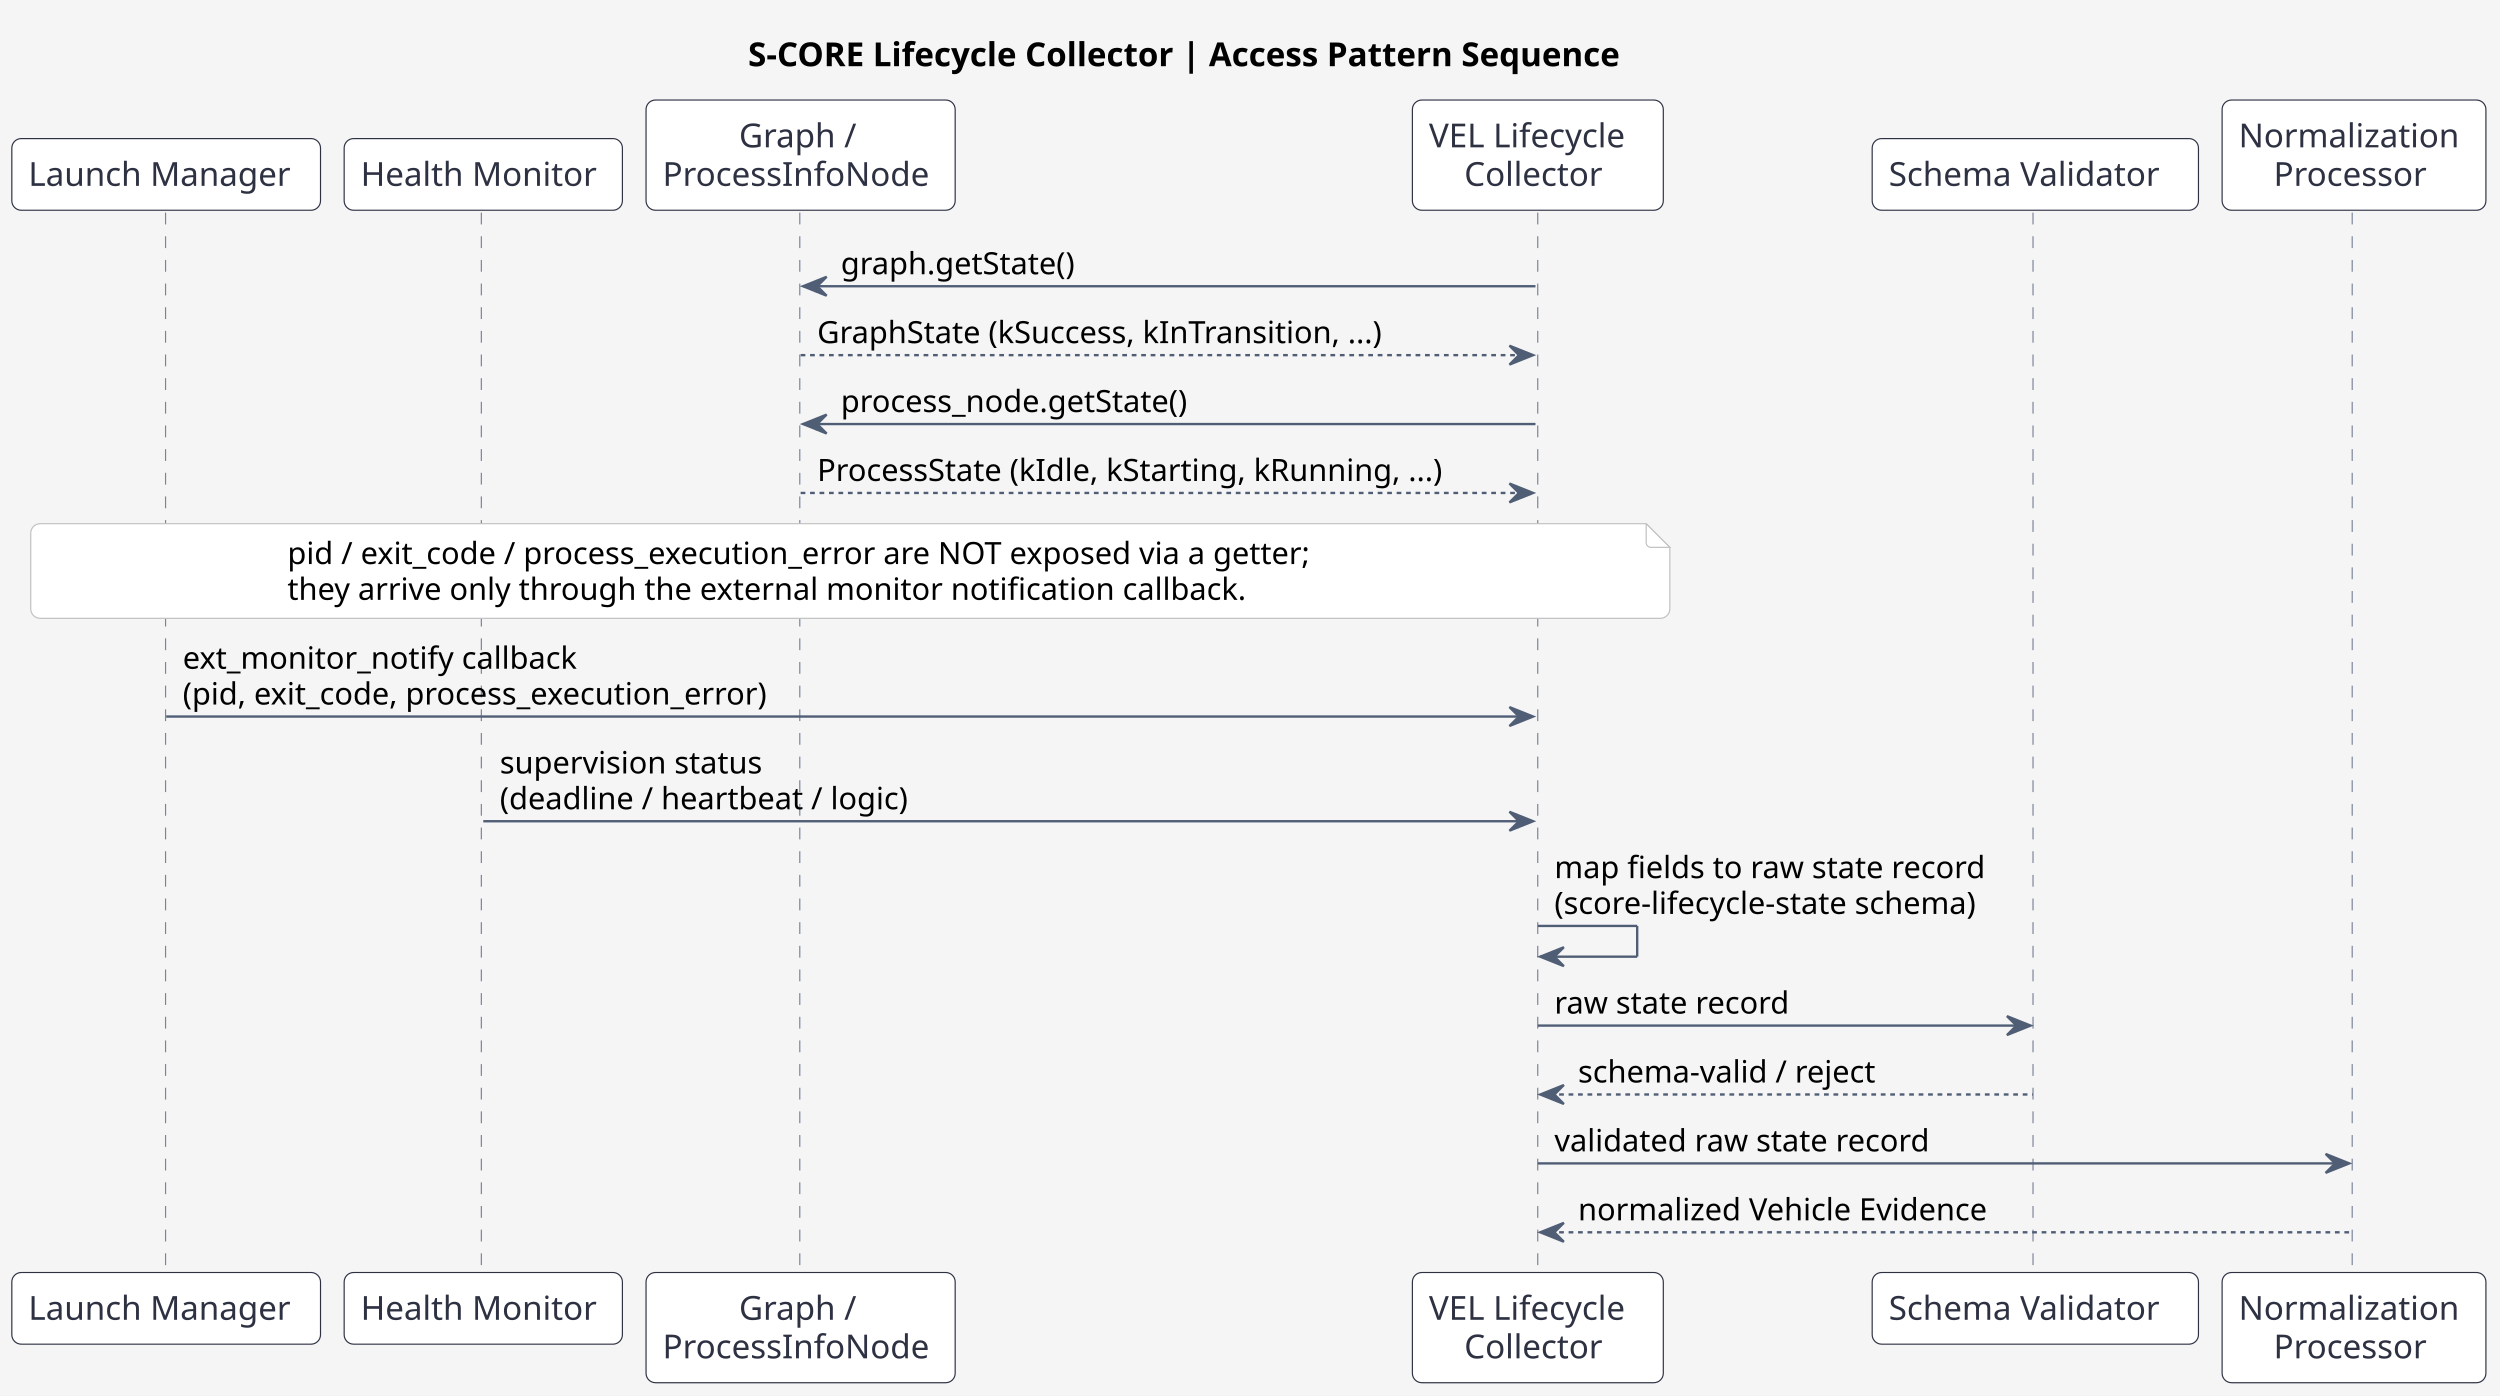
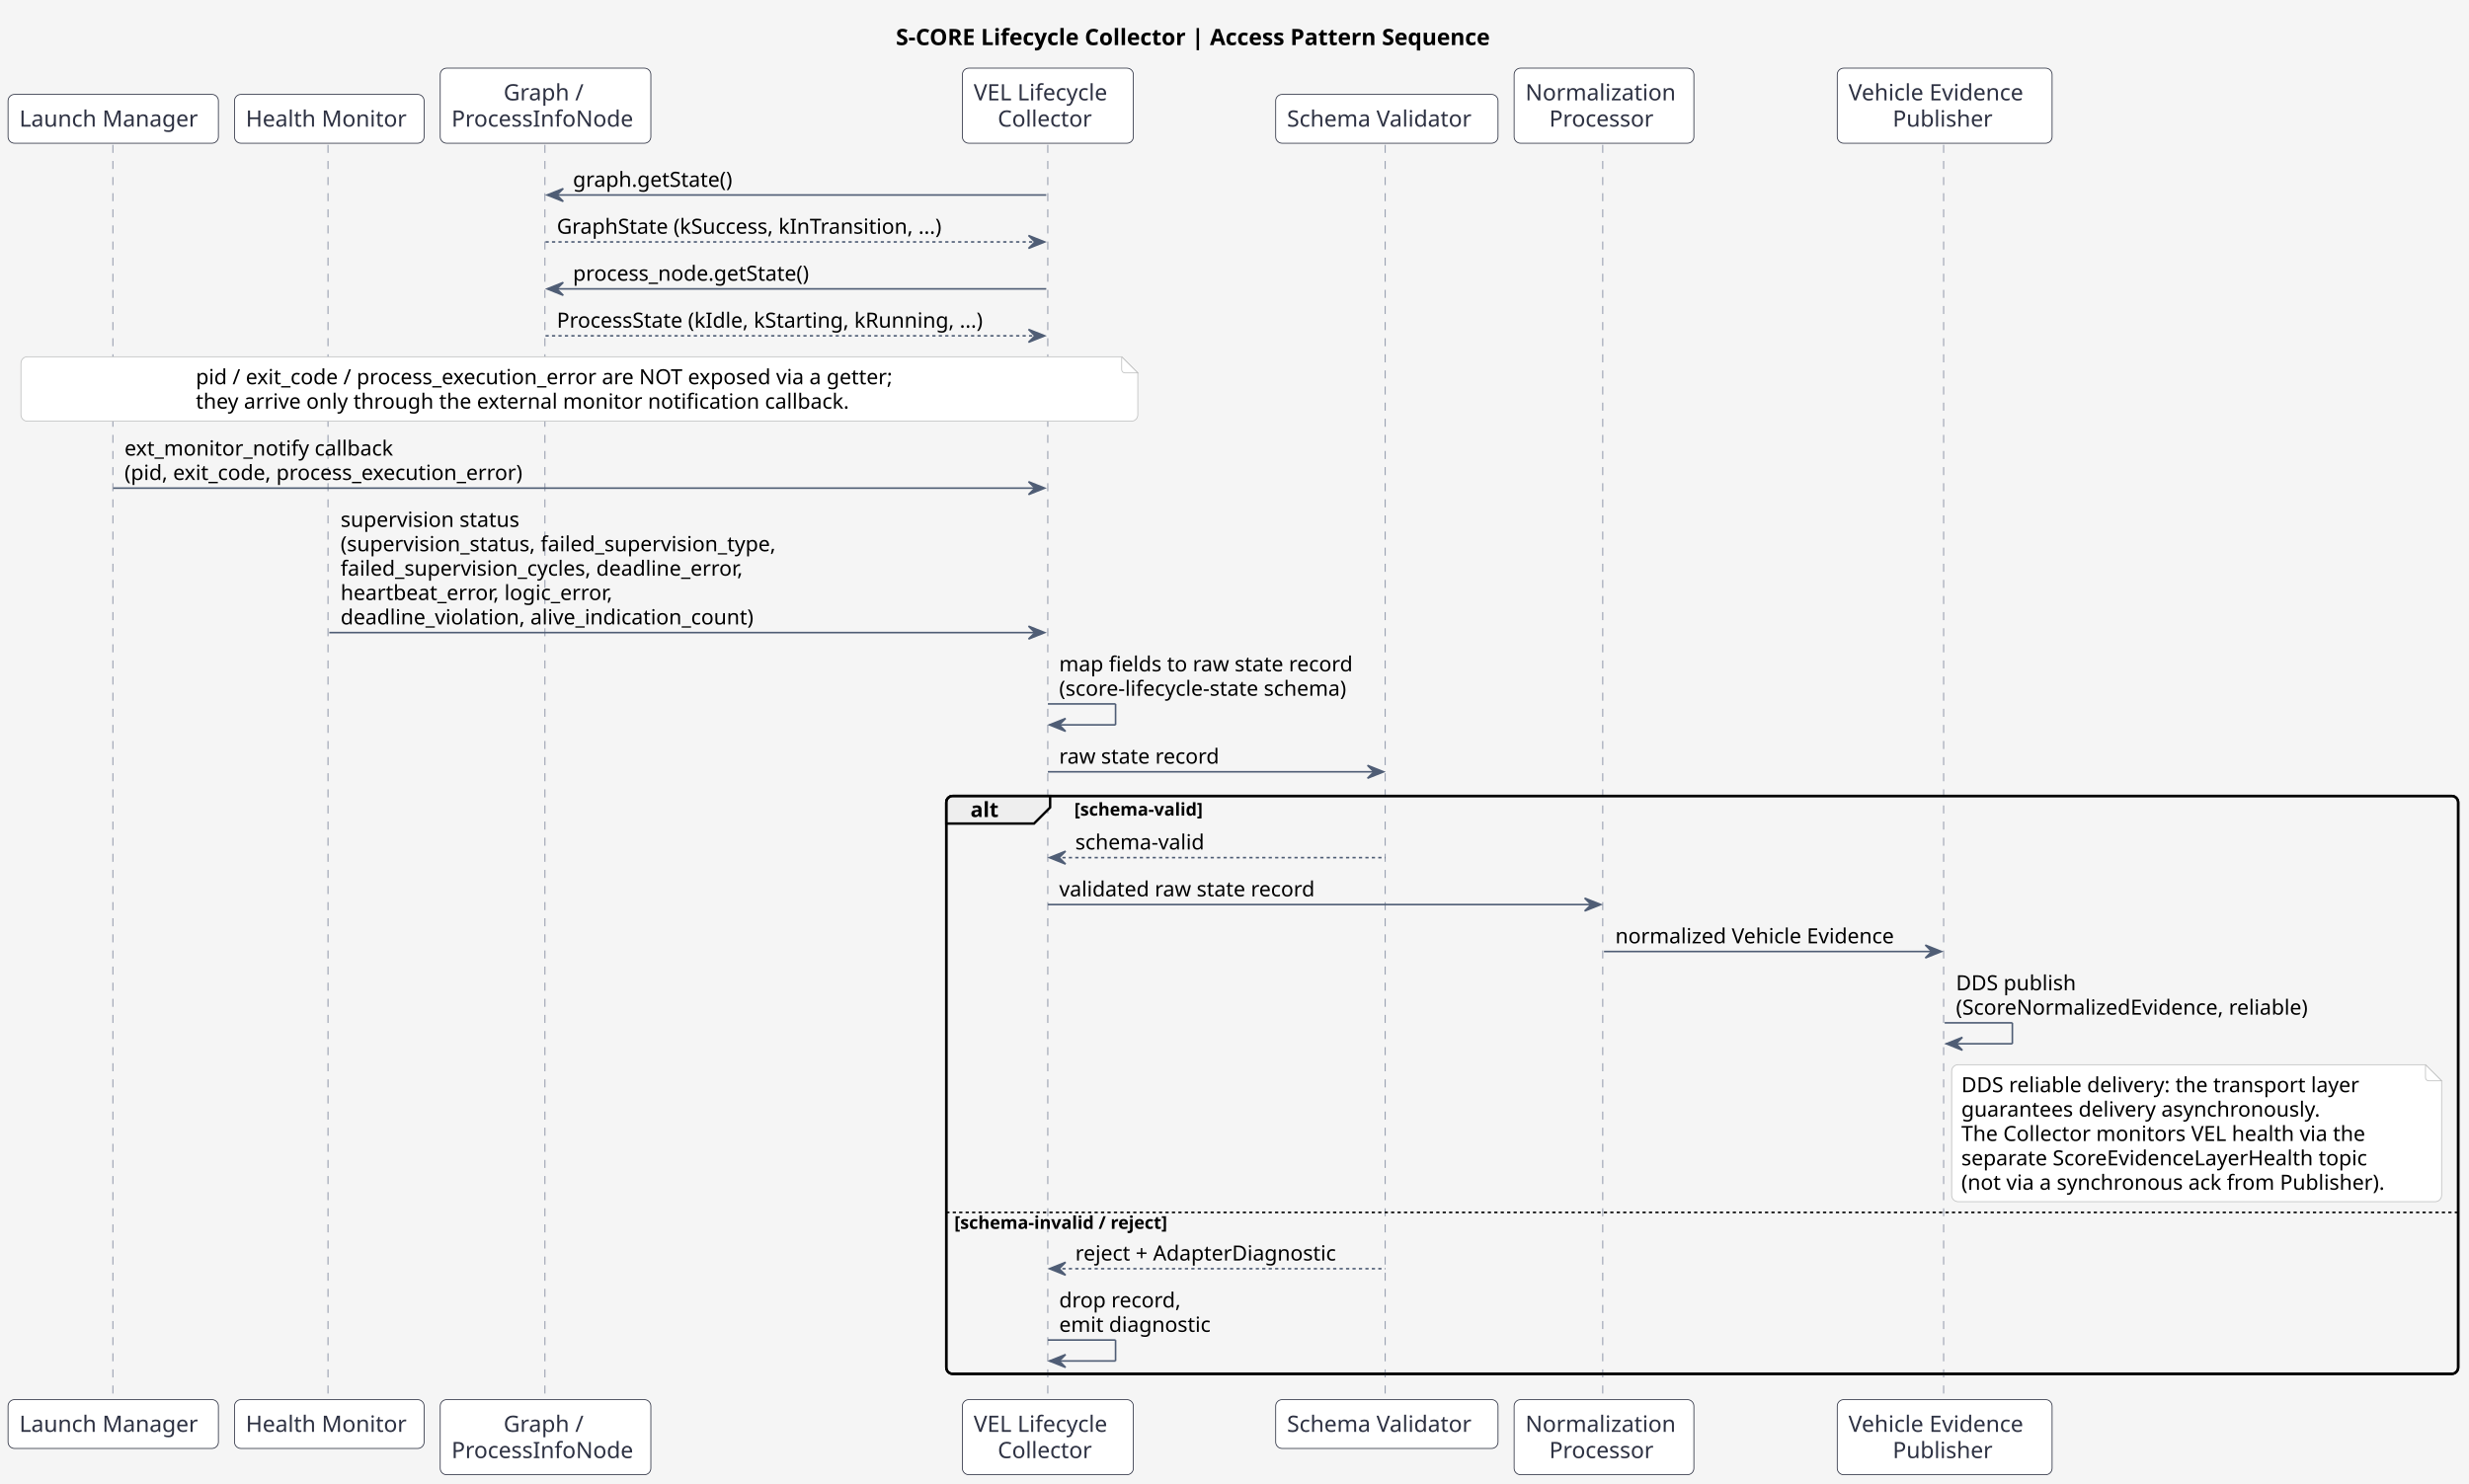
- <svg xmlns="http://www.w3.org/2000/svg" contentStyleType="text/css" height="590px" preserveAspectRatio="none" style="width:1057px;height:590px;background:#F5F5F5;" version="1.1" viewBox="0 0 1057 590" width="1057px" zoomAndPan="magnify">
+ <svg xmlns="http://www.w3.org/2000/svg" contentStyleType="text/css" height="921px" preserveAspectRatio="none" style="width:1532px;height:921px;background:#F5F5F5;" version="1.1" viewBox="0 0 1532 921" width="1532px" zoomAndPan="magnify">
  <defs />
  <g>
-     <rect fill="#F5F5F5" height="590" style="stroke:none;stroke-width:1;" width="1057" x="0" y="0" />
-     <text fill="#000000" font-family="sans-serif" font-size="14" font-weight="bold" lengthAdjust="spacing" textLength="422.468" x="316.288" y="27.995">S-CORE Lifecycle Collector | Access Pattern Sequence</text>
-     <line style="stroke:#7A8399;stroke-width:0.5;stroke-dasharray:5.0,5.0;" x1="70" x2="70" y1="89.891" y2="539.016" />
-     <line style="stroke:#7A8399;stroke-width:0.5;stroke-dasharray:5.0,5.0;" x1="203.512" x2="203.512" y1="89.891" y2="539.016" />
-     <line style="stroke:#7A8399;stroke-width:0.5;stroke-dasharray:5.0,5.0;" x1="338.151" x2="338.151" y1="89.891" y2="539.016" />
-     <line style="stroke:#7A8399;stroke-width:0.5;stroke-dasharray:5.0,5.0;" x1="650.157" x2="650.157" y1="89.891" y2="539.016" />
-     <line style="stroke:#7A8399;stroke-width:0.5;stroke-dasharray:5.0,5.0;" x1="859.559" x2="859.559" y1="89.891" y2="539.016" />
-     <line style="stroke:#7A8399;stroke-width:0.5;stroke-dasharray:5.0,5.0;" x1="994.508" x2="994.508" y1="89.891" y2="539.016" />
+     <rect fill="#F5F5F5" height="921" style="stroke:none;stroke-width:1;" width="1532" x="0" y="0" />
+     <text fill="#000000" font-family="sans-serif" font-size="14" font-weight="bold" lengthAdjust="spacing" textLength="422.468" x="555.908" y="27.995">S-CORE Lifecycle Collector | Access Pattern Sequence</text>
+     <rect fill="none" height="358.664" rx="4" ry="4" style="stroke:#000000;stroke-width:1.5;" width="938.126" x="587.157" y="494.016" />
+     <line style="stroke:#7A8399;stroke-width:0.5;stroke-dasharray:5.0,5.0;" x1="70" x2="70" y1="89.891" y2="869.68" />
+     <line style="stroke:#7A8399;stroke-width:0.5;stroke-dasharray:5.0,5.0;" x1="203.512" x2="203.512" y1="89.891" y2="869.68" />
+     <line style="stroke:#7A8399;stroke-width:0.5;stroke-dasharray:5.0,5.0;" x1="338.151" x2="338.151" y1="89.891" y2="869.68" />
+     <line style="stroke:#7A8399;stroke-width:0.5;stroke-dasharray:5.0,5.0;" x1="650.157" x2="650.157" y1="89.891" y2="869.68" />
+     <line style="stroke:#7A8399;stroke-width:0.5;stroke-dasharray:5.0,5.0;" x1="859.559" x2="859.559" y1="89.891" y2="869.68" />
+     <line style="stroke:#7A8399;stroke-width:0.5;stroke-dasharray:5.0,5.0;" x1="994.508" x2="994.508" y1="89.891" y2="869.68" />
+     <line style="stroke:#7A8399;stroke-width:0.5;stroke-dasharray:5.0,5.0;" x1="1206.005" x2="1206.005" y1="89.891" y2="869.68" />
    <rect fill="#FFFFFF" height="30.297" rx="4" ry="4" style="stroke:#2D3142;stroke-width:0.5;" width="130.512" x="5" y="58.594" />
    <text fill="#2D3142" font-family="sans-serif" font-size="14" lengthAdjust="spacing" textLength="116.512" x="12" y="78.589">Launch Manager</text>
-     <rect fill="#FFFFFF" height="30.297" rx="4" ry="4" style="stroke:#2D3142;stroke-width:0.5;" width="130.512" x="5" y="538.016" />
-     <text fill="#2D3142" font-family="sans-serif" font-size="14" lengthAdjust="spacing" textLength="116.512" x="12" y="558.011">Launch Manager</text>
+     <rect fill="#FFFFFF" height="30.297" rx="4" ry="4" style="stroke:#2D3142;stroke-width:0.5;" width="130.512" x="5" y="868.68" />
+     <text fill="#2D3142" font-family="sans-serif" font-size="14" lengthAdjust="spacing" textLength="116.512" x="12" y="888.675">Launch Manager</text>
    <rect fill="#FFFFFF" height="30.297" rx="4" ry="4" style="stroke:#2D3142;stroke-width:0.5;" width="117.64" x="145.512" y="58.594" />
    <text fill="#2D3142" font-family="sans-serif" font-size="14" lengthAdjust="spacing" textLength="103.64" x="152.512" y="78.589">Health Monitor</text>
-     <rect fill="#FFFFFF" height="30.297" rx="4" ry="4" style="stroke:#2D3142;stroke-width:0.5;" width="117.64" x="145.512" y="538.016" />
-     <text fill="#2D3142" font-family="sans-serif" font-size="14" lengthAdjust="spacing" textLength="103.64" x="152.512" y="558.011">Health Monitor</text>
+     <rect fill="#FFFFFF" height="30.297" rx="4" ry="4" style="stroke:#2D3142;stroke-width:0.5;" width="117.64" x="145.512" y="868.68" />
+     <text fill="#2D3142" font-family="sans-serif" font-size="14" lengthAdjust="spacing" textLength="103.64" x="152.512" y="888.675">Health Monitor</text>
    <rect fill="#FFFFFF" height="46.594" rx="4" ry="4" style="stroke:#2D3142;stroke-width:0.5;" width="130.696" x="273.151" y="42.297" />
    <text fill="#2D3142" font-family="sans-serif" font-size="14" lengthAdjust="spacing" textLength="52.11" x="312.444" y="62.292">Graph /</text>
    <text fill="#2D3142" font-family="sans-serif" font-size="14" lengthAdjust="spacing" textLength="116.696" x="280.151" y="78.589">ProcessInfoNode</text>
-     <rect fill="#FFFFFF" height="46.594" rx="4" ry="4" style="stroke:#2D3142;stroke-width:0.5;" width="130.696" x="273.151" y="538.016" />
-     <text fill="#2D3142" font-family="sans-serif" font-size="14" lengthAdjust="spacing" textLength="52.11" x="312.444" y="558.011">Graph /</text>
-     <text fill="#2D3142" font-family="sans-serif" font-size="14" lengthAdjust="spacing" textLength="116.696" x="280.151" y="574.308">ProcessInfoNode</text>
+     <rect fill="#FFFFFF" height="46.594" rx="4" ry="4" style="stroke:#2D3142;stroke-width:0.5;" width="130.696" x="273.151" y="868.68" />
+     <text fill="#2D3142" font-family="sans-serif" font-size="14" lengthAdjust="spacing" textLength="52.11" x="312.444" y="888.675">Graph /</text>
+     <text fill="#2D3142" font-family="sans-serif" font-size="14" lengthAdjust="spacing" textLength="116.696" x="280.151" y="904.972">ProcessInfoNode</text>
    <rect fill="#FFFFFF" height="46.594" rx="4" ry="4" style="stroke:#2D3142;stroke-width:0.5;" width="106.087" x="597.157" y="42.297" />
    <text fill="#2D3142" font-family="sans-serif" font-size="14" lengthAdjust="spacing" textLength="92.087" x="604.157" y="62.292">VEL Lifecycle</text>
    <text fill="#2D3142" font-family="sans-serif" font-size="14" lengthAdjust="spacing" textLength="62.241" x="619.08" y="78.589">Collector</text>
-     <rect fill="#FFFFFF" height="46.594" rx="4" ry="4" style="stroke:#2D3142;stroke-width:0.5;" width="106.087" x="597.157" y="538.016" />
-     <text fill="#2D3142" font-family="sans-serif" font-size="14" lengthAdjust="spacing" textLength="92.087" x="604.157" y="558.011">VEL Lifecycle</text>
-     <text fill="#2D3142" font-family="sans-serif" font-size="14" lengthAdjust="spacing" textLength="62.241" x="619.08" y="574.308">Collector</text>
+     <rect fill="#FFFFFF" height="46.594" rx="4" ry="4" style="stroke:#2D3142;stroke-width:0.5;" width="106.087" x="597.157" y="868.68" />
+     <text fill="#2D3142" font-family="sans-serif" font-size="14" lengthAdjust="spacing" textLength="92.087" x="604.157" y="888.675">VEL Lifecycle</text>
+     <text fill="#2D3142" font-family="sans-serif" font-size="14" lengthAdjust="spacing" textLength="62.241" x="619.08" y="904.972">Collector</text>
    <rect fill="#FFFFFF" height="30.297" rx="4" ry="4" style="stroke:#2D3142;stroke-width:0.5;" width="137.949" x="791.559" y="58.594" />
    <text fill="#2D3142" font-family="sans-serif" font-size="14" lengthAdjust="spacing" textLength="123.949" x="798.559" y="78.589">Schema Validator</text>
-     <rect fill="#FFFFFF" height="30.297" rx="4" ry="4" style="stroke:#2D3142;stroke-width:0.5;" width="137.949" x="791.559" y="538.016" />
-     <text fill="#2D3142" font-family="sans-serif" font-size="14" lengthAdjust="spacing" textLength="123.949" x="798.559" y="558.011">Schema Validator</text>
+     <rect fill="#FFFFFF" height="30.297" rx="4" ry="4" style="stroke:#2D3142;stroke-width:0.5;" width="137.949" x="791.559" y="868.68" />
+     <text fill="#2D3142" font-family="sans-serif" font-size="14" lengthAdjust="spacing" textLength="123.949" x="798.559" y="888.675">Schema Validator</text>
    <rect fill="#FFFFFF" height="46.594" rx="4" ry="4" style="stroke:#2D3142;stroke-width:0.5;" width="111.535" x="939.508" y="42.297" />
    <text fill="#2D3142" font-family="sans-serif" font-size="14" lengthAdjust="spacing" textLength="97.535" x="946.508" y="62.292">Normalization</text>
    <text fill="#2D3142" font-family="sans-serif" font-size="14" lengthAdjust="spacing" textLength="67.983" x="961.284" y="78.589">Processor</text>
-     <rect fill="#FFFFFF" height="46.594" rx="4" ry="4" style="stroke:#2D3142;stroke-width:0.5;" width="111.535" x="939.508" y="538.016" />
-     <text fill="#2D3142" font-family="sans-serif" font-size="14" lengthAdjust="spacing" textLength="97.535" x="946.508" y="558.011">Normalization</text>
-     <text fill="#2D3142" font-family="sans-serif" font-size="14" lengthAdjust="spacing" textLength="67.983" x="961.284" y="574.308">Processor</text>
+     <rect fill="#FFFFFF" height="46.594" rx="4" ry="4" style="stroke:#2D3142;stroke-width:0.5;" width="111.535" x="939.508" y="868.68" />
+     <text fill="#2D3142" font-family="sans-serif" font-size="14" lengthAdjust="spacing" textLength="97.535" x="946.508" y="888.675">Normalization</text>
+     <text fill="#2D3142" font-family="sans-serif" font-size="14" lengthAdjust="spacing" textLength="67.983" x="961.284" y="904.972">Processor</text>
+     <rect fill="#FFFFFF" height="46.594" rx="4" ry="4" style="stroke:#2D3142;stroke-width:0.5;" width="133.308" x="1140.005" y="42.297" />
+     <text fill="#2D3142" font-family="sans-serif" font-size="14" lengthAdjust="spacing" textLength="119.308" x="1147.005" y="62.292">Vehicle Evidence</text>
+     <text fill="#2D3142" font-family="sans-serif" font-size="14" lengthAdjust="spacing" textLength="64.518" x="1174.4" y="78.589">Publisher</text>
+     <rect fill="#FFFFFF" height="46.594" rx="4" ry="4" style="stroke:#2D3142;stroke-width:0.5;" width="133.308" x="1140.005" y="868.68" />
+     <text fill="#2D3142" font-family="sans-serif" font-size="14" lengthAdjust="spacing" textLength="119.308" x="1147.005" y="888.675">Vehicle Evidence</text>
+     <text fill="#2D3142" font-family="sans-serif" font-size="14" lengthAdjust="spacing" textLength="64.518" x="1174.4" y="904.972">Publisher</text>
    <polygon fill="#4F5D75" points="349.5,117.023,339.5,121.023,349.5,125.023,345.5,121.023" style="stroke:#4F5D75;stroke-width:1;" />
    <line style="stroke:#4F5D75;stroke-width:1;" x1="343.5" x2="649.201" y1="121.023" y2="121.023" />
    <text fill="#000000" font-family="sans-serif" font-size="13" lengthAdjust="spacing" textLength="108.088" x="355.5" y="115.957">graph.getState()</text>
    <polygon fill="#4F5D75" points="638.201,146.156,648.201,150.156,638.201,154.156,642.201,150.156" style="stroke:#4F5D75;stroke-width:1;" />
    <line style="stroke:#4F5D75;stroke-width:1;stroke-dasharray:2.0,2.0;" x1="338.5" x2="644.201" y1="150.156" y2="150.156" />
    <text fill="#000000" font-family="sans-serif" font-size="13" lengthAdjust="spacing" textLength="261.727" x="345.5" y="145.09">GraphState (kSuccess, kInTransition, ...)</text>
    <polygon fill="#4F5D75" points="349.5,175.289,339.5,179.289,349.5,183.289,345.5,179.289" style="stroke:#4F5D75;stroke-width:1;" />
    <line style="stroke:#4F5D75;stroke-width:1;" x1="343.5" x2="649.201" y1="179.289" y2="179.289" />
    <text fill="#000000" font-family="sans-serif" font-size="13" lengthAdjust="spacing" textLength="159.218" x="355.5" y="174.223">process_node.getState()</text>
    <polygon fill="#4F5D75" points="638.201,204.422,648.201,208.422,638.201,212.422,642.201,208.422" style="stroke:#4F5D75;stroke-width:1;" />
    <line style="stroke:#4F5D75;stroke-width:1;stroke-dasharray:2.0,2.0;" x1="338.5" x2="644.201" y1="208.422" y2="208.422" />
    <text fill="#000000" font-family="sans-serif" font-size="13" lengthAdjust="spacing" textLength="287.701" x="345.5" y="203.356">ProcessState (kIdle, kStarting, kRunning, ...)</text>
    <path d="M13,225.422 L13,257.422 A4,4 0 0 0 17,261.422 L702,261.422 A4,4 0 0 0 706,257.422 L706,231.422 L696,221.422 L17,221.422 A4,4 0 0 0 13,225.422 " fill="#FFFFFF" style="stroke:#BFC0C0;stroke-width:0.5;" />
    <path d="M696,221.422 L696,229.422 A2,2 0 0 0 698,231.422 L706,231.422 L696,221.422 " fill="#FFFFFF" style="stroke:#BFC0C0;stroke-width:0.5;" />
    <text fill="#000000" font-family="sans-serif" font-size="13" lengthAdjust="spacing" textLength="467.188" x="121.528" y="238.489">pid / exit_code / process_execution_error are NOT exposed via a getter;</text>
    <text fill="#000000" font-family="sans-serif" font-size="13" lengthAdjust="spacing" textLength="435.525" x="121.528" y="253.622">they arrive only through the external monitor notification callback.</text>
    <polygon fill="#4F5D75" points="638.201,298.953,648.201,302.953,638.201,306.953,642.201,302.953" style="stroke:#4F5D75;stroke-width:1;" />
    <line style="stroke:#4F5D75;stroke-width:1;" x1="70.256" x2="644.201" y1="302.953" y2="302.953" />
    <text fill="#000000" font-family="sans-serif" font-size="13" lengthAdjust="spacing" textLength="179.188" x="77.256" y="282.754">ext_monitor_notify callback</text>
    <text fill="#000000" font-family="sans-serif" font-size="13" lengthAdjust="spacing" textLength="268.246" x="77.256" y="297.887">(pid, exit_code, process_execution_error)</text>
-     <polygon fill="#4F5D75" points="638.201,343.219,648.201,347.219,638.201,351.219,642.201,347.219" style="stroke:#4F5D75;stroke-width:1;" />
-     <line style="stroke:#4F5D75;stroke-width:1;" x1="204.332" x2="644.201" y1="347.219" y2="347.219" />
+     <polygon fill="#4F5D75" points="638.201,388.617,648.201,392.617,638.201,396.617,642.201,392.617" style="stroke:#4F5D75;stroke-width:1;" />
+     <line style="stroke:#4F5D75;stroke-width:1;" x1="204.332" x2="644.201" y1="392.617" y2="392.617" />
    <text fill="#000000" font-family="sans-serif" font-size="13" lengthAdjust="spacing" textLength="118.568" x="211.332" y="327.02">supervision status</text>
-     <text fill="#000000" font-family="sans-serif" font-size="13" lengthAdjust="spacing" textLength="185.898" x="211.332" y="342.153">(deadline / heartbeat / logic)</text>
-     <line style="stroke:#4F5D75;stroke-width:1;" x1="650.201" x2="692.201" y1="391.484" y2="391.484" />
-     <line style="stroke:#4F5D75;stroke-width:1;" x1="692.201" x2="692.201" y1="391.484" y2="404.484" />
-     <line style="stroke:#4F5D75;stroke-width:1;" x1="651.201" x2="692.201" y1="404.484" y2="404.484" />
-     <polygon fill="#4F5D75" points="661.201,400.484,651.201,404.484,661.201,408.484,657.201,404.484" style="stroke:#4F5D75;stroke-width:1;" />
-     <text fill="#000000" font-family="sans-serif" font-size="13" lengthAdjust="spacing" textLength="196.333" x="657.201" y="371.286">map fields to raw state record</text>
-     <text fill="#000000" font-family="sans-serif" font-size="13" lengthAdjust="spacing" textLength="195.99" x="657.201" y="386.418">(score-lifecycle-state schema)</text>
-     <polygon fill="#4F5D75" points="848.534,429.617,858.534,433.617,848.534,437.617,852.534,433.617" style="stroke:#4F5D75;stroke-width:1;" />
-     <line style="stroke:#4F5D75;stroke-width:1;" x1="650.201" x2="854.534" y1="433.617" y2="433.617" />
-     <text fill="#000000" font-family="sans-serif" font-size="13" lengthAdjust="spacing" textLength="107.18" x="657.201" y="428.551">raw state record</text>
-     <polygon fill="#4F5D75" points="661.201,458.75,651.201,462.75,661.201,466.75,657.201,462.75" style="stroke:#4F5D75;stroke-width:1;" />
-     <line style="stroke:#4F5D75;stroke-width:1;stroke-dasharray:2.0,2.0;" x1="655.201" x2="859.534" y1="462.75" y2="462.75" />
-     <text fill="#000000" font-family="sans-serif" font-size="13" lengthAdjust="spacing" textLength="136.456" x="667.201" y="457.684">schema-valid / reject</text>
-     <polygon fill="#4F5D75" points="983.276,487.883,993.276,491.883,983.276,495.883,987.276,491.883" style="stroke:#4F5D75;stroke-width:1;" />
-     <line style="stroke:#4F5D75;stroke-width:1;" x1="650.201" x2="989.276" y1="491.883" y2="491.883" />
-     <text fill="#000000" font-family="sans-serif" font-size="13" lengthAdjust="spacing" textLength="171.761" x="657.201" y="486.817">validated raw state record</text>
-     <polygon fill="#4F5D75" points="661.201,517.016,651.201,521.016,661.201,525.016,657.201,521.016" style="stroke:#4F5D75;stroke-width:1;" />
-     <line style="stroke:#4F5D75;stroke-width:1;stroke-dasharray:2.0,2.0;" x1="655.201" x2="994.276" y1="521.016" y2="521.016" />
-     <text fill="#000000" font-family="sans-serif" font-size="13" lengthAdjust="spacing" textLength="187.383" x="667.201" y="515.95">normalized Vehicle Evidence</text>
+     <text fill="#000000" font-family="sans-serif" font-size="13" lengthAdjust="spacing" textLength="290.951" x="211.332" y="342.153">(supervision_status, failed_supervision_type,</text>
+     <text fill="#000000" font-family="sans-serif" font-size="13" lengthAdjust="spacing" textLength="270.69" x="211.332" y="357.286">failed_supervision_cycles, deadline_error,</text>
+     <text fill="#000000" font-family="sans-serif" font-size="13" lengthAdjust="spacing" textLength="183.904" x="211.332" y="372.418">heartbeat_error, logic_error,</text>
+     <text fill="#000000" font-family="sans-serif" font-size="13" lengthAdjust="spacing" textLength="275.793" x="211.332" y="387.551">deadline_violation, alive_indication_count)</text>
+     <line style="stroke:#4F5D75;stroke-width:1;" x1="650.201" x2="692.201" y1="436.883" y2="436.883" />
+     <line style="stroke:#4F5D75;stroke-width:1;" x1="692.201" x2="692.201" y1="436.883" y2="449.883" />
+     <line style="stroke:#4F5D75;stroke-width:1;" x1="651.201" x2="692.201" y1="449.883" y2="449.883" />
+     <polygon fill="#4F5D75" points="661.201,445.883,651.201,449.883,661.201,453.883,657.201,449.883" style="stroke:#4F5D75;stroke-width:1;" />
+     <text fill="#000000" font-family="sans-serif" font-size="13" lengthAdjust="spacing" textLength="196.333" x="657.201" y="416.684">map fields to raw state record</text>
+     <text fill="#000000" font-family="sans-serif" font-size="13" lengthAdjust="spacing" textLength="195.99" x="657.201" y="431.817">(score-lifecycle-state schema)</text>
+     <polygon fill="#4F5D75" points="848.534,475.016,858.534,479.016,848.534,483.016,852.534,479.016" style="stroke:#4F5D75;stroke-width:1;" />
+     <line style="stroke:#4F5D75;stroke-width:1;" x1="650.201" x2="854.534" y1="479.016" y2="479.016" />
+     <text fill="#000000" font-family="sans-serif" font-size="13" lengthAdjust="spacing" textLength="107.18" x="657.201" y="473.95">raw state record</text>
+     <path d="M591.157,494.016 L651.6,494.016 L651.6,501.148 L641.6,511.148 L587.157,511.148 L587.157,498.016 A4,4 0 0 1 591.157,494.016 " fill="#EEEEEE" style="stroke:#000000;stroke-width:1.5;" />
+     <rect fill="none" height="358.664" rx="4" ry="4" style="stroke:#000000;stroke-width:1.5;" width="938.126" x="587.157" y="494.016" />
+     <text fill="#000000" font-family="sans-serif" font-size="13" font-weight="bold" lengthAdjust="spacing" textLength="19.443" x="602.157" y="507.082">alt</text>
+     <text fill="#000000" font-family="sans-serif" font-size="11" font-weight="bold" lengthAdjust="spacing" textLength="91.873" x="666.6" y="506.226">[schema-valid]</text>
+     <polygon fill="#4F5D75" points="661.201,528.281,651.201,532.281,661.201,536.281,657.201,532.281" style="stroke:#4F5D75;stroke-width:1;" />
+     <line style="stroke:#4F5D75;stroke-width:1;stroke-dasharray:2.0,2.0;" x1="655.201" x2="859.534" y1="532.281" y2="532.281" />
+     <text fill="#000000" font-family="sans-serif" font-size="13" lengthAdjust="spacing" textLength="86.614" x="667.201" y="527.215">schema-valid</text>
+     <polygon fill="#4F5D75" points="983.276,557.414,993.276,561.414,983.276,565.414,987.276,561.414" style="stroke:#4F5D75;stroke-width:1;" />
+     <line style="stroke:#4F5D75;stroke-width:1;" x1="650.201" x2="989.276" y1="561.414" y2="561.414" />
+     <text fill="#000000" font-family="sans-serif" font-size="13" lengthAdjust="spacing" textLength="171.761" x="657.201" y="556.348">validated raw state record</text>
+     <polygon fill="#4F5D75" points="1194.659,586.547,1204.659,590.547,1194.659,594.547,1198.659,590.547" style="stroke:#4F5D75;stroke-width:1;" />
+     <line style="stroke:#4F5D75;stroke-width:1;" x1="995.276" x2="1200.659" y1="590.547" y2="590.547" />
+     <text fill="#000000" font-family="sans-serif" font-size="13" lengthAdjust="spacing" textLength="187.383" x="1002.276" y="585.481">normalized Vehicle Evidence</text>
+     <line style="stroke:#4F5D75;stroke-width:1;" x1="1206.659" x2="1248.659" y1="634.812" y2="634.812" />
+     <line style="stroke:#4F5D75;stroke-width:1;" x1="1248.659" x2="1248.659" y1="634.812" y2="647.812" />
+     <line style="stroke:#4F5D75;stroke-width:1;" x1="1207.659" x2="1248.659" y1="647.812" y2="647.812" />
+     <polygon fill="#4F5D75" points="1217.659,643.812,1207.659,647.812,1217.659,651.812,1213.659,647.812" style="stroke:#4F5D75;stroke-width:1;" />
+     <text fill="#000000" font-family="sans-serif" font-size="13" lengthAdjust="spacing" textLength="79.384" x="1213.659" y="614.614">DDS publish</text>
+     <text fill="#000000" font-family="sans-serif" font-size="13" lengthAdjust="spacing" textLength="236.602" x="1213.659" y="629.747">(ScoreNormalizedEvidence, reliable)</text>
+     <path d="M1211,664.812 L1211,741.812 A4,4 0 0 0 1215,745.812 L1511,745.812 A4,4 0 0 0 1515,741.812 L1515,670.812 L1505,660.812 L1215,660.812 A4,4 0 0 0 1211,664.812 " fill="#FFFFFF" style="stroke:#BFC0C0;stroke-width:0.5;" />
+     <path d="M1505,660.812 L1505,668.812 A2,2 0 0 0 1507,670.812 L1515,670.812 L1505,660.812 " fill="#FFFFFF" style="stroke:#BFC0C0;stroke-width:0.5;" />
+     <text fill="#000000" font-family="sans-serif" font-size="13" lengthAdjust="spacing" textLength="267.928" x="1217" y="677.879">DDS reliable delivery: the transport layer</text>
+     <text fill="#000000" font-family="sans-serif" font-size="13" lengthAdjust="spacing" textLength="240.341" x="1217" y="693.012">guarantees delivery asynchronously.</text>
+     <text fill="#000000" font-family="sans-serif" font-size="13" lengthAdjust="spacing" textLength="270.512" x="1217" y="708.145">The Collector monitors VEL health via the</text>
+     <text fill="#000000" font-family="sans-serif" font-size="13" lengthAdjust="spacing" textLength="272.505" x="1217" y="723.278">separate ScoreEvidenceLayerHealth topic</text>
+     <text fill="#000000" font-family="sans-serif" font-size="13" lengthAdjust="spacing" textLength="283.283" x="1217" y="738.411">(not via a synchronous ack from Publisher).</text>
+     <line style="stroke:#000000;stroke-width:1;stroke-dasharray:2.0,2.0;" x1="587.157" x2="1525.283" y1="752.477" y2="752.477" />
+     <text fill="#000000" font-family="sans-serif" font-size="11" font-weight="bold" lengthAdjust="spacing" textLength="151.046" x="592.157" y="762.687">[schema-invalid / reject]</text>
+     <polygon fill="#4F5D75" points="661.201,783.414,651.201,787.414,661.201,791.414,657.201,787.414" style="stroke:#4F5D75;stroke-width:1;" />
+     <line style="stroke:#4F5D75;stroke-width:1;stroke-dasharray:2.0,2.0;" x1="655.201" x2="859.534" y1="787.414" y2="787.414" />
+     <text fill="#000000" font-family="sans-serif" font-size="13" lengthAdjust="spacing" textLength="176.82" x="667.201" y="782.348">reject + AdapterDiagnostic</text>
+     <line style="stroke:#4F5D75;stroke-width:1;" x1="650.201" x2="692.201" y1="831.68" y2="831.68" />
+     <line style="stroke:#4F5D75;stroke-width:1;" x1="692.201" x2="692.201" y1="831.68" y2="844.68" />
+     <line style="stroke:#4F5D75;stroke-width:1;" x1="651.201" x2="692.201" y1="844.68" y2="844.68" />
+     <polygon fill="#4F5D75" points="661.201,840.68,651.201,844.68,661.201,848.68,657.201,844.68" style="stroke:#4F5D75;stroke-width:1;" />
+     <text fill="#000000" font-family="sans-serif" font-size="13" lengthAdjust="spacing" textLength="80.107" x="657.201" y="811.481">drop record,</text>
+     <text fill="#000000" font-family="sans-serif" font-size="13" lengthAdjust="spacing" textLength="100.407" x="657.201" y="826.614">emit diagnostic</text>
  </g>
</svg>
